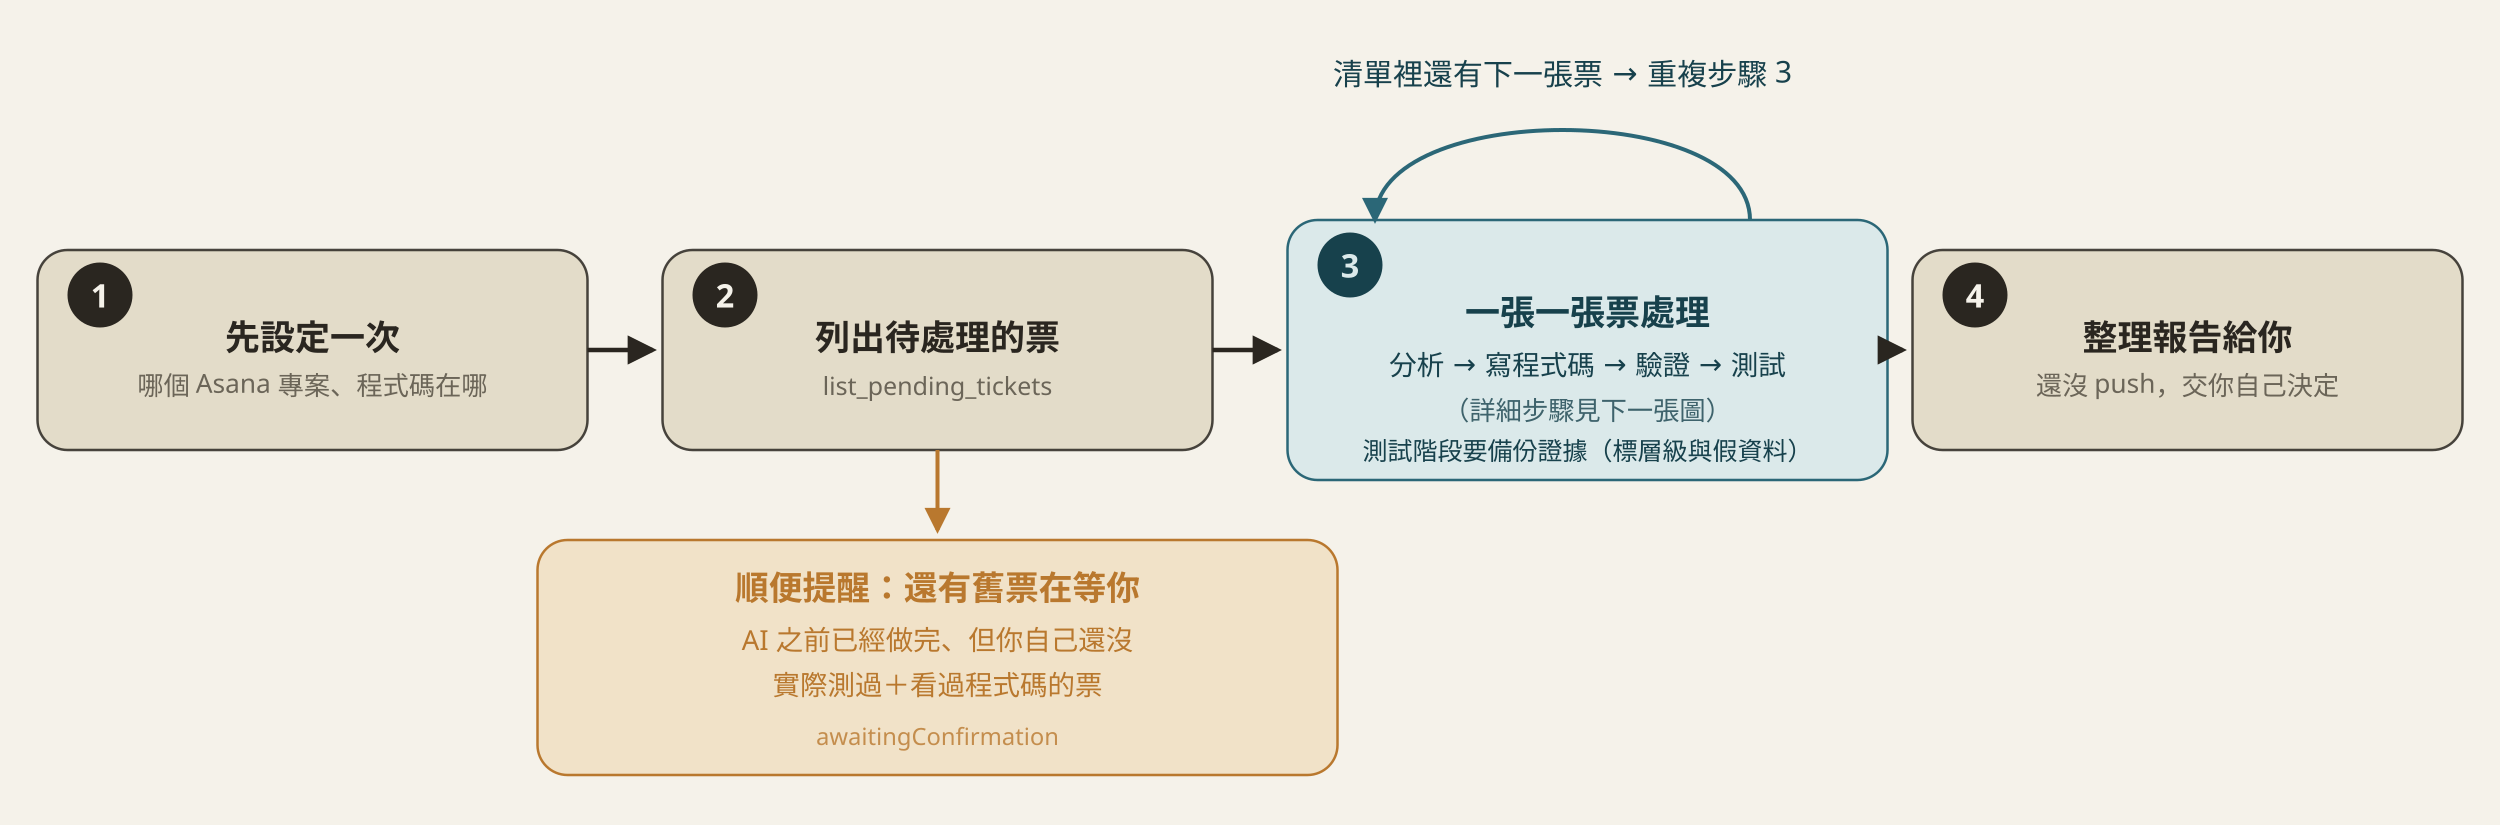
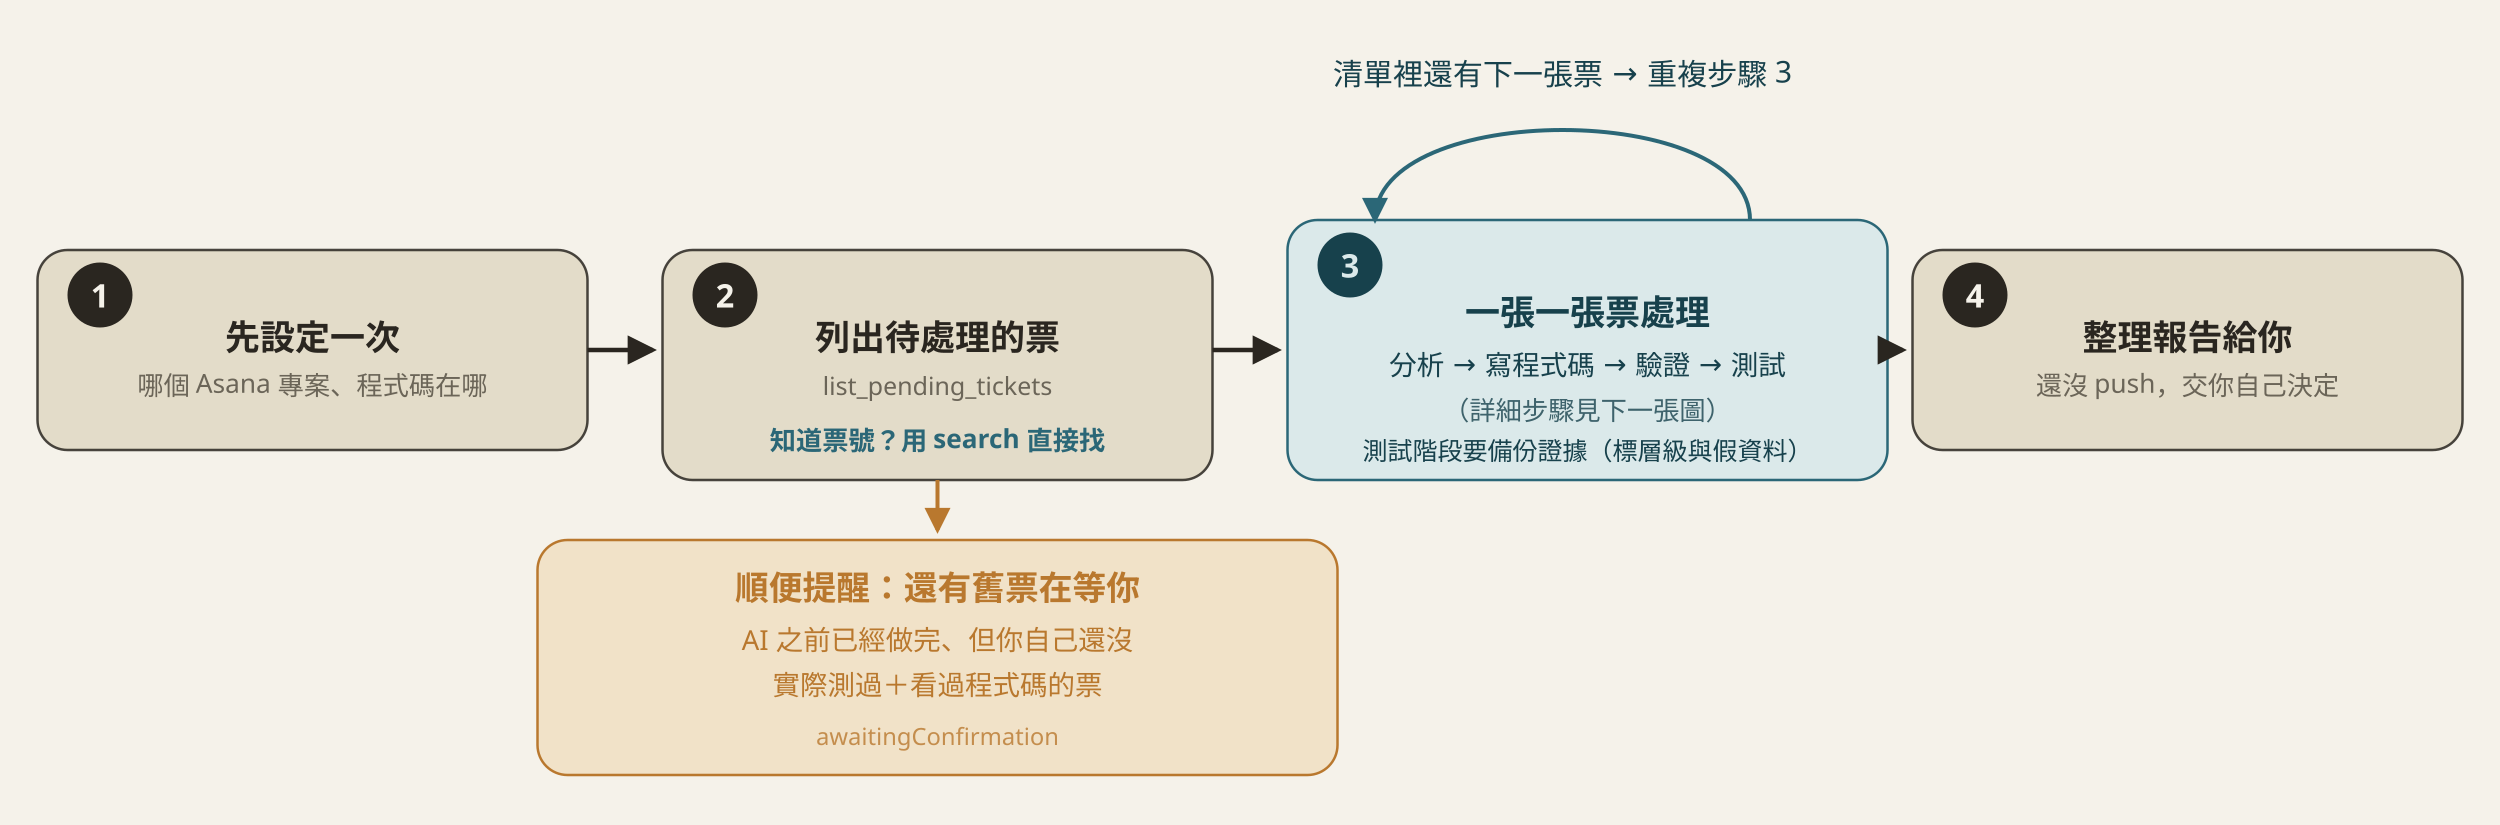
- <svg xmlns="http://www.w3.org/2000/svg" viewBox="0 0 1000 330" role="img" aria-label="每次執行的主要流程，四個步驟：先設定一次、列出待處理的票單、一張一張票依序處理（分析、寫程式碼、驗證、測試），全部做完後整理報告給使用者；列票單的時候如果有舊票還在等使用者自己確認，也會一併主動提醒">
+ <svg xmlns="http://www.w3.org/2000/svg" viewBox="0 0 1000 330" role="img" aria-label="每次執行的主要流程，四個步驟：先設定一次、列出待處理的票單（已知票號時可用 search 直接找）、一張一張票依序處理（分析、寫程式碼、驗證、測試），全部做完後整理報告給使用者；列票單的時候如果有舊票還在等使用者自己確認，也會一併主動提醒">
  <defs>
    <marker id="arrowMain" viewBox="0 0 10 10" refX="8.5" refY="5" markerWidth="6.5" markerHeight="6.5" orient="auto-start-reverse">
      <path d="M0,0 L10,5 L0,10 z" fill="#2a2620" />
    </marker>
    <marker id="arrowMainAccent" viewBox="0 0 10 10" refX="8.5" refY="5" markerWidth="6.5" markerHeight="6.5" orient="auto-start-reverse">
      <path d="M0,0 L10,5 L0,10 z" fill="#2b6777" />
    </marker>
    <marker id="arrowWarn" viewBox="0 0 10 10" refX="8.5" refY="5" markerWidth="6.5" markerHeight="6.5" orient="auto-start-reverse">
      <path d="M0,0 L10,5 L0,10 z" fill="#b9782e" />
    </marker>
  </defs>
  <rect x="0" y="0" width="1000" height="330" fill="#f5f2ea" />
  <g font-family="'Noto Sans TC',sans-serif">
    <rect x="15" y="100" width="220" height="80" rx="12" fill="#e3dcc9" stroke="#2a2620" stroke-opacity="0.85" />
    <circle cx="40" cy="118" r="13" fill="#2a2620" />
    <text x="40" y="123" text-anchor="middle" fill="#f5f2ea" font-weight="700" font-size="13">1</text>
    <text x="125" y="140" text-anchor="middle" font-size="14" font-weight="700" fill="#2a2620">先設定一次</text>
    <text x="125" y="158" text-anchor="middle" font-size="10.5" fill="#6b6558">哪個 Asana 專案、程式碼在哪</text>
-     <rect x="265" y="100" width="220" height="80" rx="12" fill="#e3dcc9" stroke="#2a2620" stroke-opacity="0.85" />
+     <rect x="265" y="100" width="220" height="92" rx="12" fill="#e3dcc9" stroke="#2a2620" stroke-opacity="0.85" />
    <circle cx="290" cy="118" r="13" fill="#2a2620" />
    <text x="290" y="123" text-anchor="middle" fill="#f5f2ea" font-weight="700" font-size="13">2</text>
    <text x="375" y="140" text-anchor="middle" font-size="14" font-weight="700" fill="#2a2620">列出待處理的票</text>
    <text x="375" y="158" text-anchor="middle" font-family="'IBM Plex Mono',sans-serif" font-size="10" fill="#6b6558">list_pending_tickets</text>
+     <text x="375" y="180" text-anchor="middle" font-size="10.5" font-weight="700" fill="#2b6777">知道票號？用 search 直接找</text>
    <rect x="515" y="88" width="240" height="104" rx="12" fill="#dbe9ea" stroke="#2b6777" />
    <circle cx="540" cy="106" r="13" fill="#17414c" />
    <text x="540" y="111" text-anchor="middle" fill="#dbe9ea" font-weight="700" font-size="13">3</text>
    <text x="635" y="130" text-anchor="middle" font-size="14" font-weight="700" fill="#17414c">一張一張票處理</text>
    <text x="635" y="150" text-anchor="middle" font-size="11" fill="#17414c">分析 → 寫程式碼 → 驗證 → 測試</text>
    <text x="635" y="168" text-anchor="middle" font-size="10.5" fill="#17414c" opacity="0.8">（詳細步驟見下一張圖）</text>
    <text x="635" y="184" text-anchor="middle" font-size="10" fill="#17414c">測試階段要備份證據（標層級與假資料）</text>
    <rect x="765" y="100" width="220" height="80" rx="12" fill="#e3dcc9" stroke="#2a2620" stroke-opacity="0.85" />
    <circle cx="790" cy="118" r="13" fill="#2a2620" />
    <text x="790" y="123" text-anchor="middle" fill="#f5f2ea" font-weight="700" font-size="13">4</text>
    <text x="875" y="140" text-anchor="middle" font-size="14" font-weight="700" fill="#2a2620">整理報告給你</text>
    <text x="875" y="158" text-anchor="middle" font-size="10.5" fill="#6b6558">還沒 push，交你自己決定</text>
  </g>
  <line x1="235" y1="140" x2="261" y2="140" stroke="#2a2620" stroke-width="1.8" marker-end="url(#arrowMain)" />
  <line x1="485" y1="140" x2="511" y2="140" stroke="#2a2620" stroke-width="1.8" marker-end="url(#arrowMain)" />
  <line x1="755" y1="140" x2="761" y2="140" stroke="#2a2620" stroke-width="1.8" marker-end="url(#arrowMain)" />
  <path d="M 700 88 C 700 40, 550 40, 550 88" fill="none" stroke="#2b6777" stroke-width="1.6" marker-end="url(#arrowMainAccent)" />
  <text x="625" y="34" text-anchor="middle" font-family="'Noto Sans TC',sans-serif" font-size="12" fill="#17414c">清單裡還有下一張票 → 重複步驟 3</text>
-   <line x1="375" y1="180" x2="375" y2="212" stroke="#b9782e" stroke-width="1.6" marker-end="url(#arrowWarn)" />
+   <line x1="375" y1="192" x2="375" y2="212" stroke="#b9782e" stroke-width="1.6" marker-end="url(#arrowWarn)" />
  <rect x="215" y="216" width="320" height="94" rx="12" fill="#f1e2c8" stroke="#b9782e" />
  <text x="375" y="240" text-anchor="middle" font-family="'Noto Sans TC',sans-serif" font-size="13.5" font-weight="700" fill="#b9782e">順便提醒：還有舊票在等你</text>
  <text x="375" y="260" text-anchor="middle" font-family="'Noto Sans TC',sans-serif" font-size="11" fill="#b9782e">AI 之前已經做完、但你自己還沒</text>
  <text x="375" y="278" text-anchor="middle" font-family="'Noto Sans TC',sans-serif" font-size="11" fill="#b9782e">實際測過＋看過程式碼的票</text>
  <text x="375" y="298" text-anchor="middle" font-family="'IBM Plex Mono',sans-serif" font-size="9.5" fill="#b9782e" opacity="0.8">awaitingConfirmation</text>
</svg>
